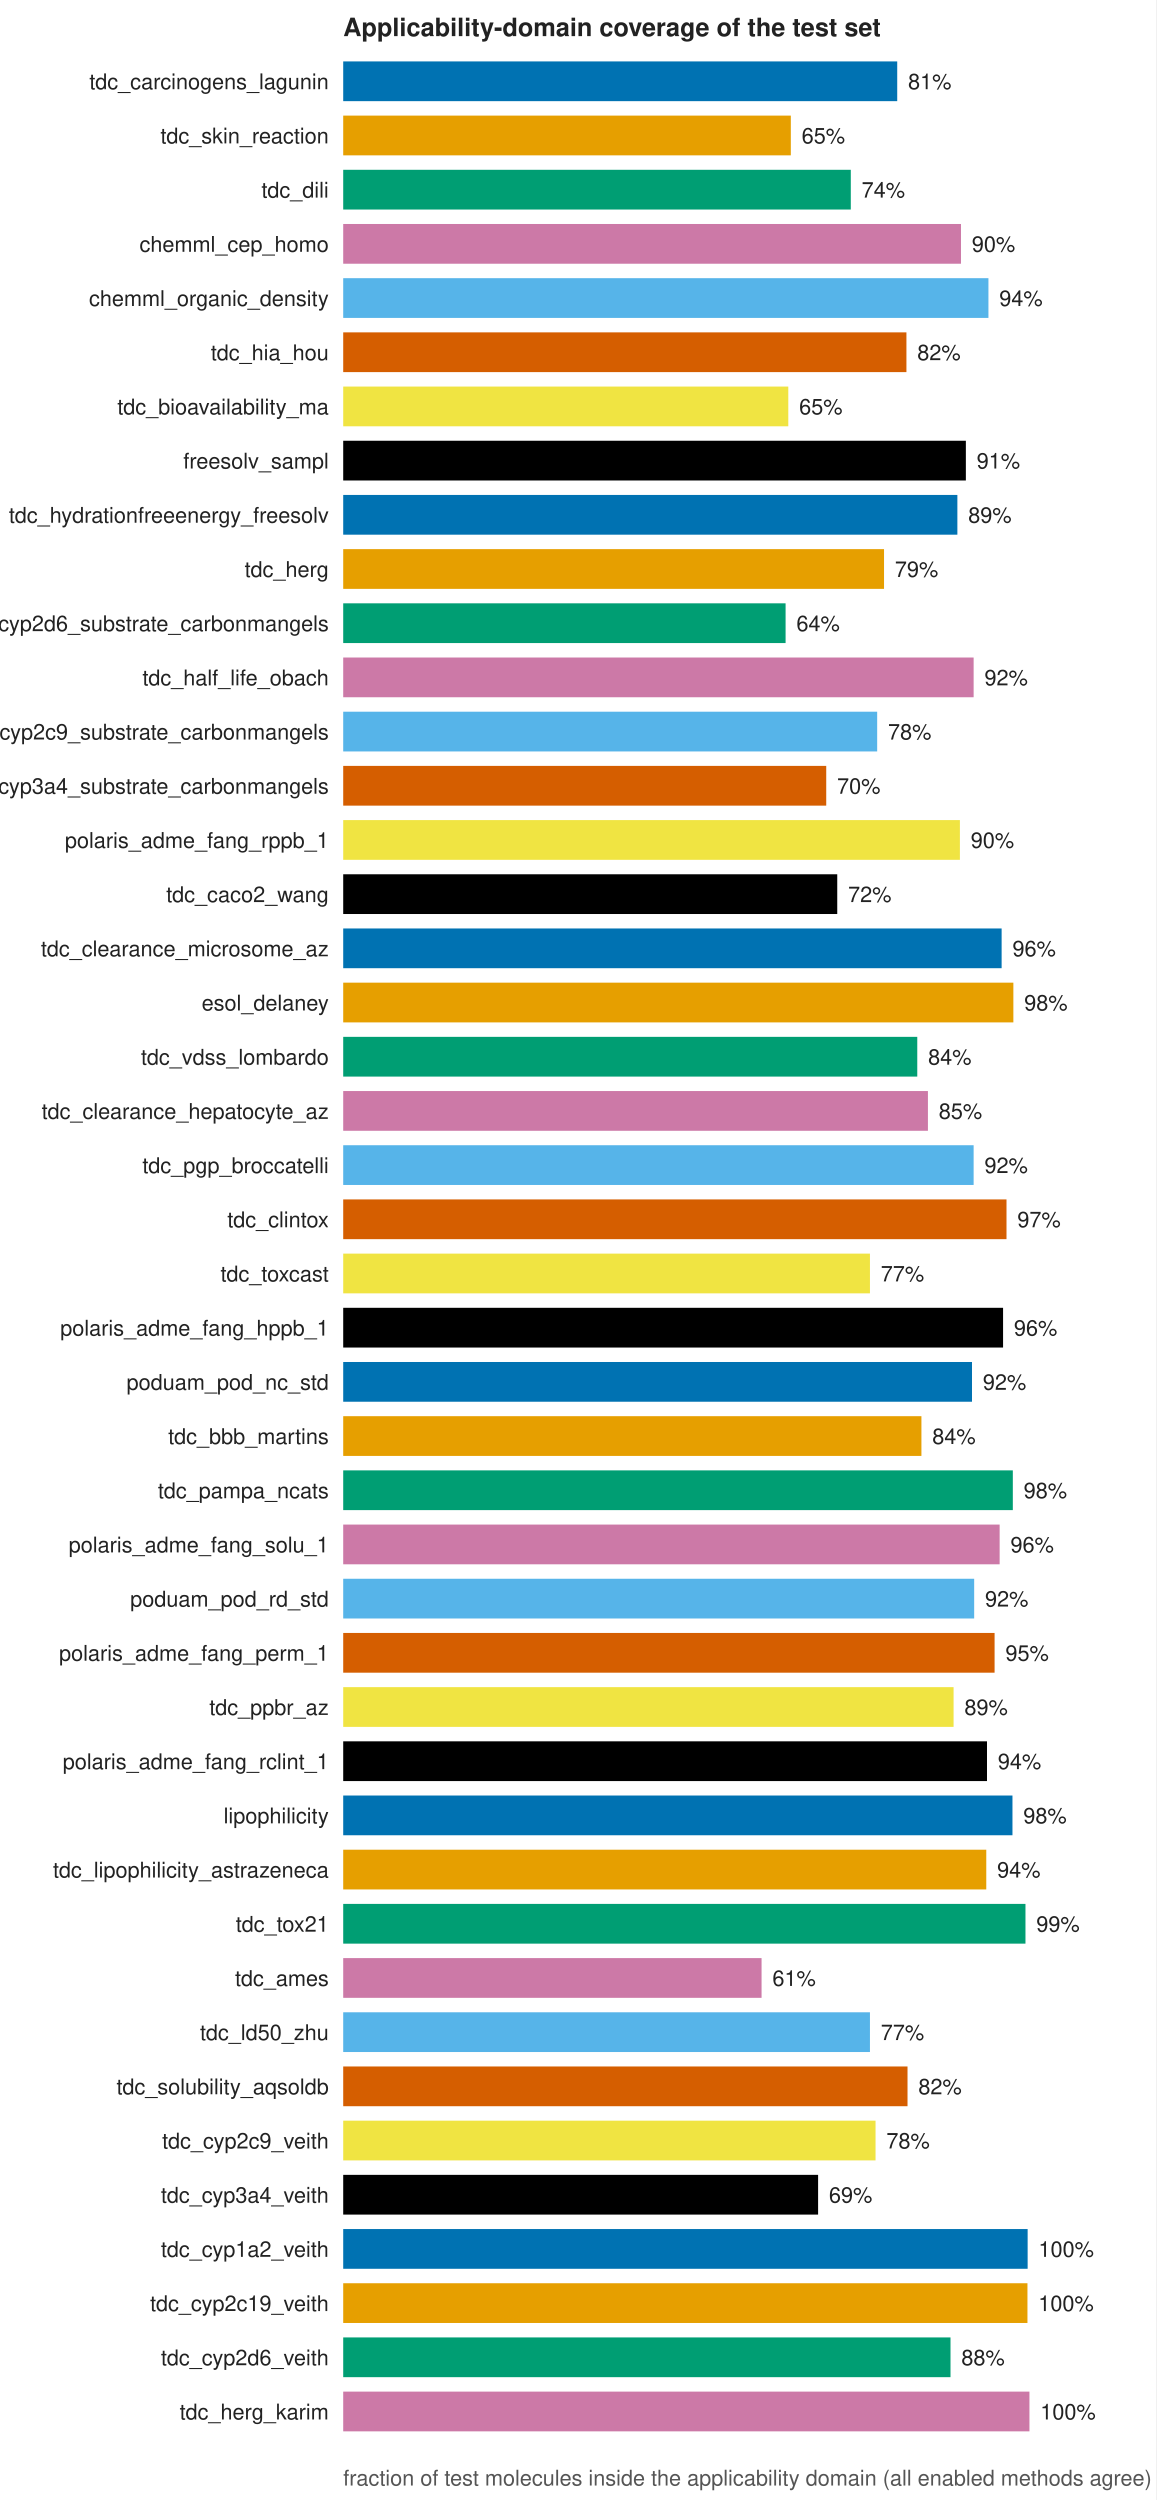
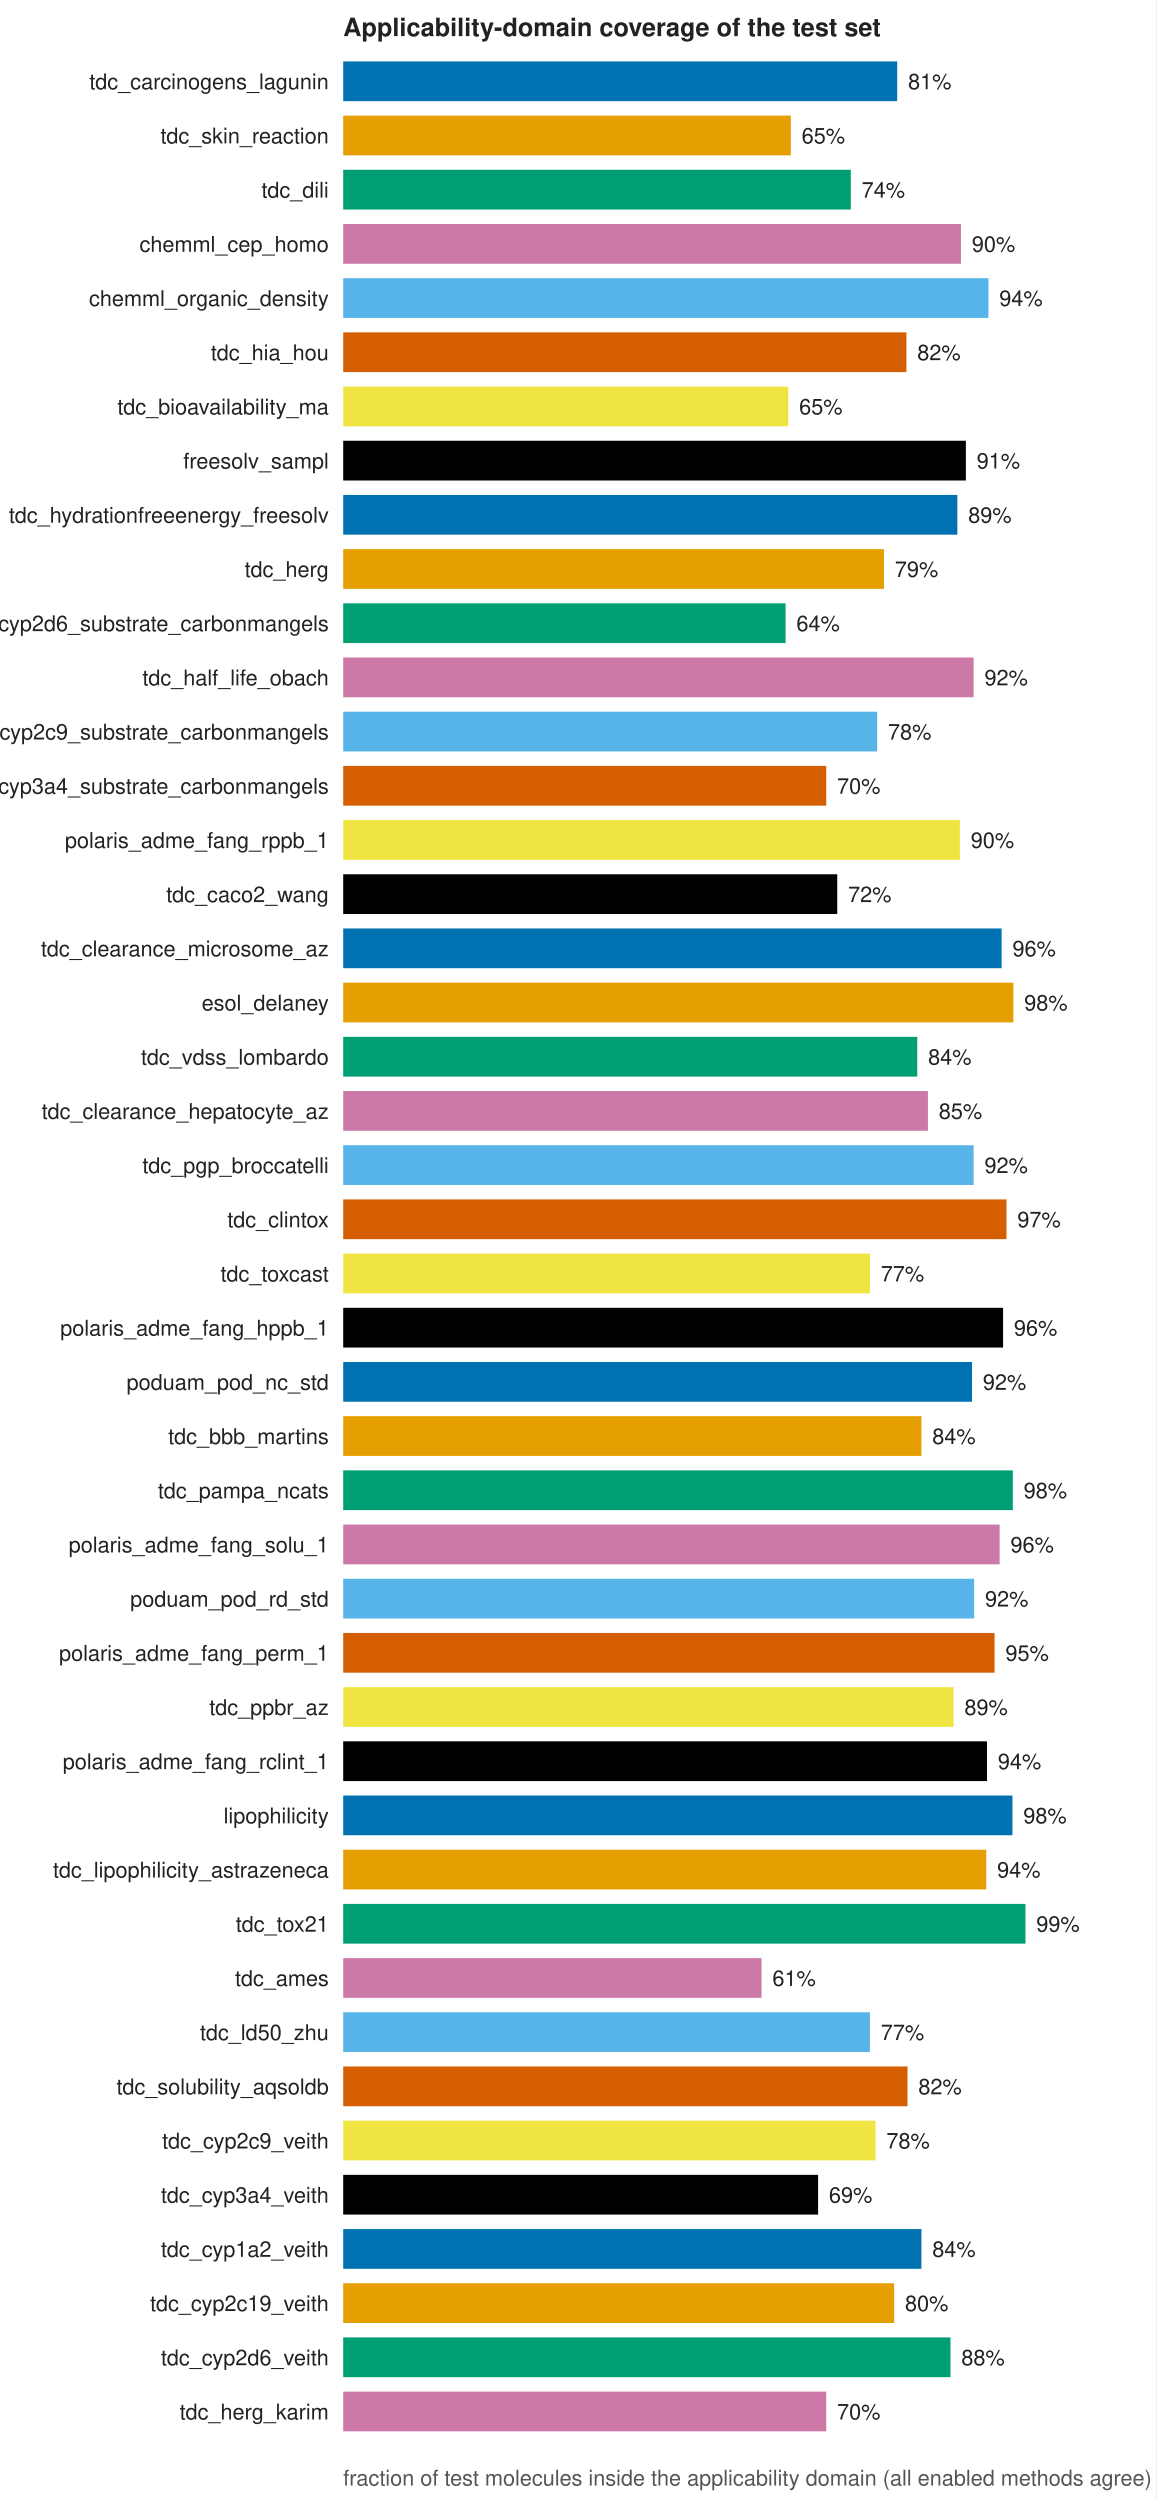
<svg xmlns="http://www.w3.org/2000/svg" role="img" viewBox="0 0 640 1384" width="640" height="1384" font-family="Helvetica, Arial, sans-serif" font-size="12">
  <rect x="0" y="0" width="640" height="1384" fill="#ffffff" />
  <text x="190" y="20" font-size="14" font-weight="bold" fill="#222">Applicability-domain coverage of the test set</text>
  <text x="182" y="49.4" text-anchor="end" fill="#222">tdc_carcinogens_lagunin</text>
  <rect x="190" y="34" width="306.7" height="22" fill="#0072B2" />
  <text x="502.7" y="49.4" fill="#222">81%</text>
  <text x="182" y="79.4" text-anchor="end" fill="#222">tdc_skin_reaction</text>
  <rect x="190" y="64" width="247.8" height="22" fill="#E69F00" />
  <text x="443.8" y="79.4" fill="#222">65%</text>
  <text x="182" y="109.4" text-anchor="end" fill="#222">tdc_dili</text>
  <rect x="190" y="94" width="281.0" height="22" fill="#009E73" />
  <text x="477.0" y="109.4" fill="#222">74%</text>
  <text x="182" y="139.4" text-anchor="end" fill="#222">chemml_cep_homo</text>
  <rect x="190" y="124" width="342.0" height="22" fill="#CC79A7" />
  <text x="538.0" y="139.4" fill="#222">90%</text>
  <text x="182" y="169.4" text-anchor="end" fill="#222">chemml_organic_density</text>
  <rect x="190" y="154" width="357.2" height="22" fill="#56B4E9" />
  <text x="553.2" y="169.4" fill="#222">94%</text>
  <text x="182" y="199.4" text-anchor="end" fill="#222">tdc_hia_hou</text>
  <rect x="190" y="184" width="311.8" height="22" fill="#D55E00" />
  <text x="507.8" y="199.4" fill="#222">82%</text>
  <text x="182" y="229.4" text-anchor="end" fill="#222">tdc_bioavailability_ma</text>
  <rect x="190" y="214" width="246.4" height="22" fill="#F0E442" />
  <text x="442.4" y="229.4" fill="#222">65%</text>
  <text x="182" y="259.4" text-anchor="end" fill="#222">freesolv_sampl</text>
  <rect x="190" y="244" width="344.7" height="22" fill="#000000" />
  <text x="540.7" y="259.4" fill="#222">91%</text>
  <text x="182" y="289.4" text-anchor="end" fill="#222">tdc_hydrationfreeenergy_freesolv</text>
  <rect x="190" y="274" width="340.0" height="22" fill="#0072B2" />
  <text x="536.0" y="289.4" fill="#222">89%</text>
  <text x="182" y="319.4" text-anchor="end" fill="#222">tdc_herg</text>
  <rect x="190" y="304" width="299.4" height="22" fill="#E69F00" />
  <text x="495.4" y="319.4" fill="#222">79%</text>
  <text x="182" y="349.4" text-anchor="end" fill="#222">tdc_cyp2d6_substrate_carbonmangels</text>
  <rect x="190" y="334" width="244.9" height="22" fill="#009E73" />
  <text x="440.9" y="349.4" fill="#222">64%</text>
  <text x="182" y="379.4" text-anchor="end" fill="#222">tdc_half_life_obach</text>
  <rect x="190" y="364" width="349.0" height="22" fill="#CC79A7" />
  <text x="545.0" y="379.4" fill="#222">92%</text>
  <text x="182" y="409.4" text-anchor="end" fill="#222">tdc_cyp2c9_substrate_carbonmangels</text>
  <rect x="190" y="394" width="295.6" height="22" fill="#56B4E9" />
  <text x="491.6" y="409.4" fill="#222">78%</text>
  <text x="182" y="439.4" text-anchor="end" fill="#222">tdc_cyp3a4_substrate_carbonmangels</text>
  <rect x="190" y="424" width="267.4" height="22" fill="#D55E00" />
  <text x="463.4" y="439.4" fill="#222">70%</text>
  <text x="182" y="469.4" text-anchor="end" fill="#222">polaris_adme_fang_rppb_1</text>
  <rect x="190" y="454" width="341.4" height="22" fill="#F0E442" />
  <text x="537.4" y="469.4" fill="#222">90%</text>
  <text x="182" y="499.4" text-anchor="end" fill="#222">tdc_caco2_wang</text>
  <rect x="190" y="484" width="273.5" height="22" fill="#000000" />
  <text x="469.5" y="499.4" fill="#222">72%</text>
  <text x="182" y="529.4" text-anchor="end" fill="#222">tdc_clearance_microsome_az</text>
  <rect x="190" y="514" width="364.5" height="22" fill="#0072B2" />
  <text x="560.5" y="529.4" fill="#222">96%</text>
  <text x="182" y="559.4" text-anchor="end" fill="#222">esol_delaney</text>
  <rect x="190" y="544" width="371.0" height="22" fill="#E69F00" />
  <text x="567.0" y="559.4" fill="#222">98%</text>
  <text x="182" y="589.4" text-anchor="end" fill="#222">tdc_vdss_lombardo</text>
  <rect x="190" y="574" width="317.8" height="22" fill="#009E73" />
  <text x="513.8" y="589.4" fill="#222">84%</text>
  <text x="182" y="619.4" text-anchor="end" fill="#222">tdc_clearance_hepatocyte_az</text>
  <rect x="190" y="604" width="323.7" height="22" fill="#CC79A7" />
  <text x="519.7" y="619.4" fill="#222">85%</text>
  <text x="182" y="649.4" text-anchor="end" fill="#222">tdc_pgp_broccatelli</text>
  <rect x="190" y="634" width="349.0" height="22" fill="#56B4E9" />
  <text x="545.0" y="649.4" fill="#222">92%</text>
  <text x="182" y="679.4" text-anchor="end" fill="#222">tdc_clintox</text>
  <rect x="190" y="664" width="367.2" height="22" fill="#D55E00" />
  <text x="563.2" y="679.4" fill="#222">97%</text>
  <text x="182" y="709.4" text-anchor="end" fill="#222">tdc_toxcast</text>
  <rect x="190" y="694" width="291.6" height="22" fill="#F0E442" />
  <text x="487.6" y="709.4" fill="#222">77%</text>
  <text x="182" y="739.4" text-anchor="end" fill="#222">polaris_adme_fang_hppb_1</text>
  <rect x="190" y="724" width="365.3" height="22" fill="#000000" />
  <text x="561.3" y="739.4" fill="#222">96%</text>
  <text x="182" y="769.4" text-anchor="end" fill="#222">poduam_pod_nc_std</text>
  <rect x="190" y="754" width="348.1" height="22" fill="#0072B2" />
  <text x="544.1" y="769.4" fill="#222">92%</text>
  <text x="182" y="799.4" text-anchor="end" fill="#222">tdc_bbb_martins</text>
  <rect x="190" y="784" width="320.1" height="22" fill="#E69F00" />
  <text x="516.1" y="799.4" fill="#222">84%</text>
  <text x="182" y="829.4" text-anchor="end" fill="#222">tdc_pampa_ncats</text>
  <rect x="190" y="814" width="370.7" height="22" fill="#009E73" />
  <text x="566.7" y="829.4" fill="#222">98%</text>
  <text x="182" y="859.4" text-anchor="end" fill="#222">polaris_adme_fang_solu_1</text>
  <rect x="190" y="844" width="363.4" height="22" fill="#CC79A7" />
  <text x="559.4" y="859.4" fill="#222">96%</text>
  <text x="182" y="889.4" text-anchor="end" fill="#222">poduam_pod_rd_std</text>
  <rect x="190" y="874" width="349.3" height="22" fill="#56B4E9" />
  <text x="545.3" y="889.4" fill="#222">92%</text>
  <text x="182" y="919.4" text-anchor="end" fill="#222">polaris_adme_fang_perm_1</text>
  <rect x="190" y="904" width="360.6" height="22" fill="#D55E00" />
  <text x="556.6" y="919.4" fill="#222">95%</text>
  <text x="182" y="949.4" text-anchor="end" fill="#222">tdc_ppbr_az</text>
  <rect x="190" y="934" width="337.9" height="22" fill="#F0E442" />
  <text x="533.9" y="949.4" fill="#222">89%</text>
  <text x="182" y="979.4" text-anchor="end" fill="#222">polaris_adme_fang_rclint_1</text>
  <rect x="190" y="964" width="356.4" height="22" fill="#000000" />
  <text x="552.4" y="979.4" fill="#222">94%</text>
  <text x="182" y="1009.4" text-anchor="end" fill="#222">lipophilicity</text>
  <rect x="190" y="994" width="370.5" height="22" fill="#0072B2" />
  <text x="566.5" y="1009.4" fill="#222">98%</text>
  <text x="182" y="1039.4" text-anchor="end" fill="#222">tdc_lipophilicity_astrazeneca</text>
  <rect x="190" y="1024" width="356.0" height="22" fill="#E69F00" />
  <text x="552.0" y="1039.4" fill="#222">94%</text>
  <text x="182" y="1069.4" text-anchor="end" fill="#222">tdc_tox21</text>
  <rect x="190" y="1054" width="377.7" height="22" fill="#009E73" />
  <text x="573.7" y="1069.4" fill="#222">99%</text>
  <text x="182" y="1099.4" text-anchor="end" fill="#222">tdc_ames</text>
  <rect x="190" y="1084" width="231.6" height="22" fill="#CC79A7" />
  <text x="427.6" y="1099.4" fill="#222">61%</text>
  <text x="182" y="1129.4" text-anchor="end" fill="#222">tdc_ld50_zhu</text>
  <rect x="190" y="1114" width="291.6" height="22" fill="#56B4E9" />
  <text x="487.6" y="1129.4" fill="#222">77%</text>
  <text x="182" y="1159.4" text-anchor="end" fill="#222">tdc_solubility_aqsoldb</text>
  <rect x="190" y="1144" width="312.4" height="22" fill="#D55E00" />
  <text x="508.4" y="1159.4" fill="#222">82%</text>
  <text x="182" y="1189.4" text-anchor="end" fill="#222">tdc_cyp2c9_veith</text>
  <rect x="190" y="1174" width="294.7" height="22" fill="#F0E442" />
  <text x="490.7" y="1189.4" fill="#222">78%</text>
  <text x="182" y="1219.4" text-anchor="end" fill="#222">tdc_cyp3a4_veith</text>
  <rect x="190" y="1204" width="262.9" height="22" fill="#000000" />
  <text x="458.9" y="1219.4" fill="#222">69%</text>
  <text x="182" y="1249.4" text-anchor="end" fill="#222">tdc_cyp1a2_veith</text>
-   <rect x="190" y="1234" width="378.9" height="22" fill="#0072B2" />
-   <text x="574.9" y="1249.4" fill="#222">100%</text>
+   <rect x="190" y="1234" width="320.1" height="22" fill="#0072B2" />
+   <text x="516.1" y="1249.4" fill="#222">84%</text>
  <text x="182" y="1279.4" text-anchor="end" fill="#222">tdc_cyp2c19_veith</text>
-   <rect x="190" y="1264" width="378.8" height="22" fill="#E69F00" />
-   <text x="574.8" y="1279.4" fill="#222">100%</text>
+   <rect x="190" y="1264" width="305.0" height="22" fill="#E69F00" />
+   <text x="501.0" y="1279.4" fill="#222">80%</text>
  <text x="182" y="1309.4" text-anchor="end" fill="#222">tdc_cyp2d6_veith</text>
  <rect x="190" y="1294" width="336.2" height="22" fill="#009E73" />
  <text x="532.2" y="1309.4" fill="#222">88%</text>
  <text x="182" y="1339.4" text-anchor="end" fill="#222">tdc_herg_karim</text>
-   <rect x="190" y="1324" width="379.9" height="22" fill="#CC79A7" />
-   <text x="575.9" y="1339.4" fill="#222">100%</text>
+   <rect x="190" y="1324" width="267.4" height="22" fill="#CC79A7" />
+   <text x="463.4" y="1339.4" fill="#222">70%</text>
  <text x="190" y="1376" fill="#555">fraction of test molecules inside the applicability domain (all enabled methods agree)</text>
</svg>
